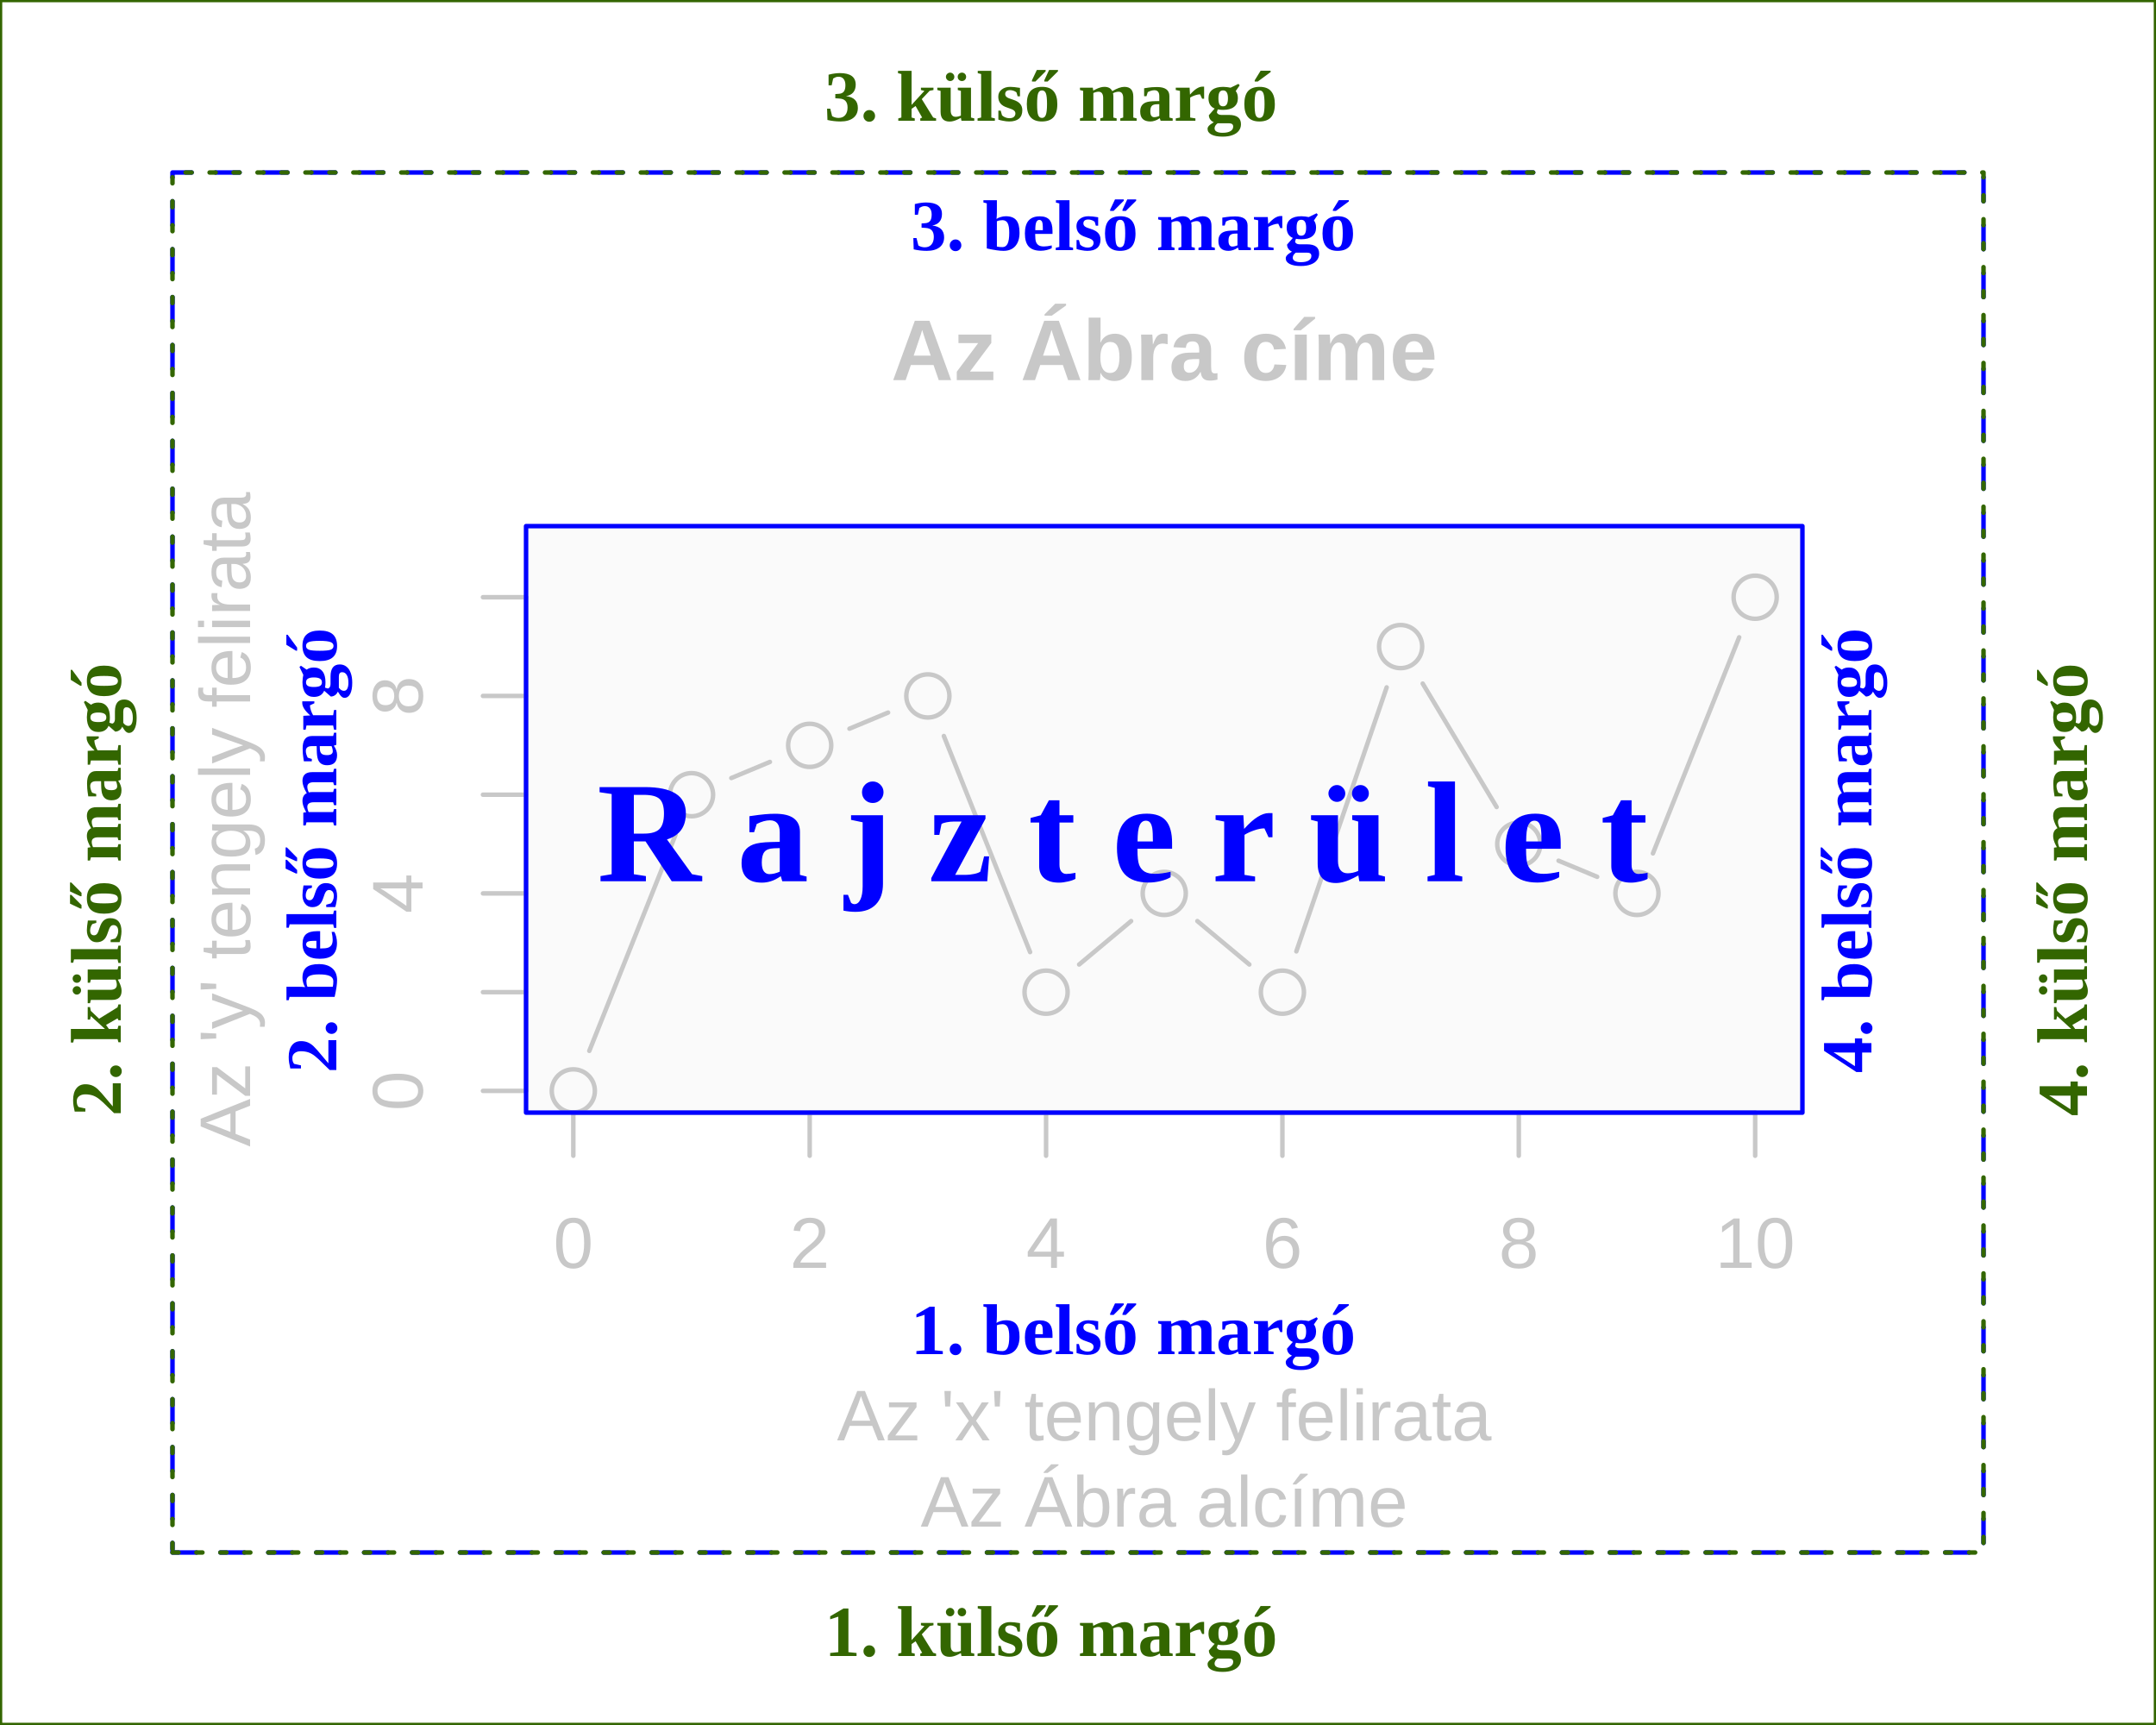
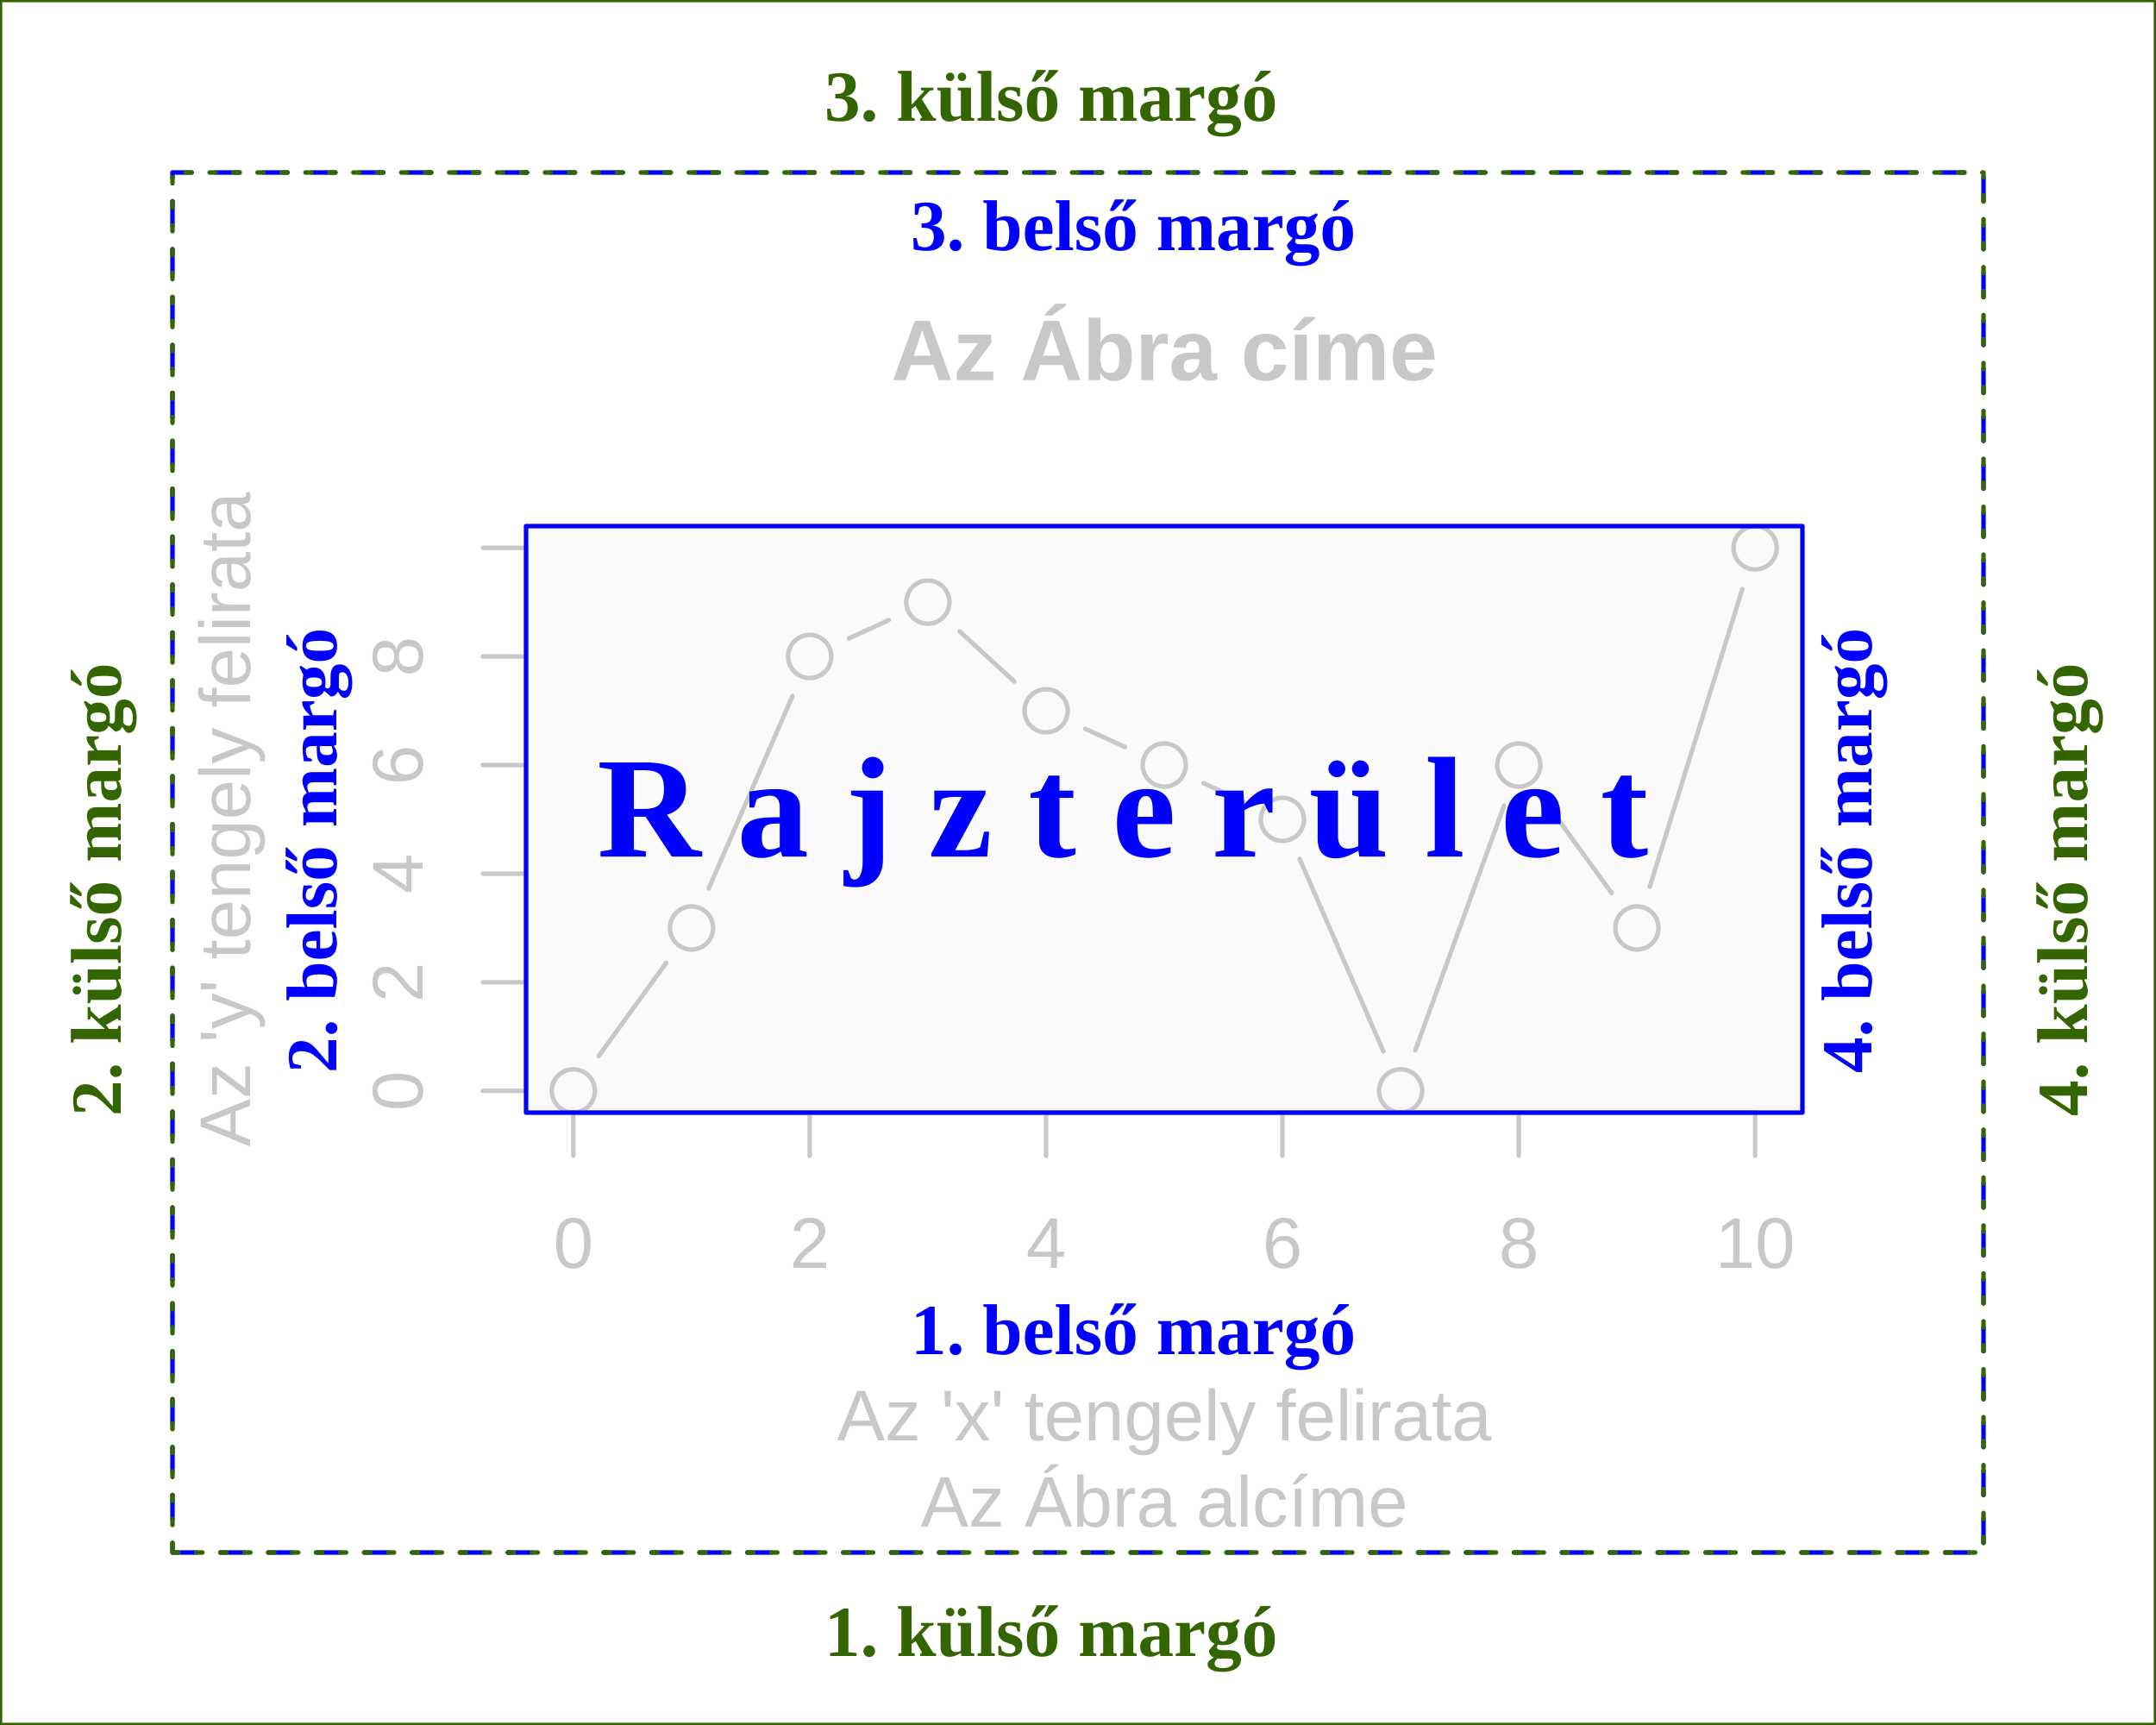
<svg xmlns="http://www.w3.org/2000/svg" viewBox="0 0 360.00 288.00">
  <defs>
    <style type="text/css">
    line, polyline, polygon, path, rect, circle {
      fill: none;
      stroke: #000000;
      stroke-linecap: round;
      stroke-linejoin: round;
      stroke-miterlimit: 10.00;
    }
  </style>
  </defs>
  <rect width="100%" height="100%" style="stroke: none; fill: #FFFFFF;" />
  <defs>
    <clipPath id="cpODcuODR8MzAwLjk2fDE4NS43Nnw4Ny44NA==">
      <rect x="87.84" y="87.84" width="213.12" height="97.92" />
    </clipPath>
  </defs>
-   <line x1="101.26" y1="177.52" x2="109.94" y2="170.26" style="stroke-width: 0.75; stroke: #C8C8C8;" clip-path="url(#cpODcuODR8MzAwLjk2fDE4NS43Nnw4Ny44NA==)" />
-   <line x1="122.11" y1="162.87" x2="128.56" y2="160.18" style="stroke-width: 0.75; stroke: #C8C8C8;" clip-path="url(#cpODcuODR8MzAwLjk2fDE4NS43Nnw4Ny44NA==)" />
-   <line x1="139.69" y1="151.78" x2="150.44" y2="138.31" style="stroke-width: 0.75; stroke: #C8C8C8;" clip-path="url(#cpODcuODR8MzAwLjk2fDE4NS43Nnw4Ny44NA==)" />
-   <line x1="161.58" y1="135.45" x2="168.02" y2="138.15" style="stroke-width: 0.75; stroke: #C8C8C8;" clip-path="url(#cpODcuODR8MzAwLjk2fDE4NS43Nnw4Ny44NA==)" />
-   <line x1="180.19" y1="136.31" x2="188.87" y2="129.05" style="stroke-width: 0.75; stroke: #C8C8C8;" clip-path="url(#cpODcuODR8MzAwLjk2fDE4NS43Nnw4Ny44NA==)" />
-   <line x1="201.04" y1="127.21" x2="207.49" y2="129.90" style="stroke-width: 0.75; stroke: #C8C8C8;" clip-path="url(#cpODcuODR8MzAwLjk2fDE4NS43Nnw4Ny44NA==)" />
-   <line x1="217.24" y1="126.18" x2="230.76" y2="97.96" style="stroke-width: 0.75; stroke: #C8C8C8;" clip-path="url(#cpODcuODR8MzAwLjk2fDE4NS43Nnw4Ny44NA==)" />
-   <line x1="237.56" y1="97.64" x2="249.90" y2="118.26" style="stroke-width: 0.75; stroke: #C8C8C8;" clip-path="url(#cpODcuODR8MzAwLjk2fDE4NS43Nnw4Ny44NA==)" />
-   <line x1="258.09" y1="130.06" x2="268.84" y2="143.54" style="stroke-width: 0.75; stroke: #C8C8C8;" clip-path="url(#cpODcuODR8MzAwLjk2fDE4NS43Nnw4Ny44NA==)" />
-   <line x1="276.00" y1="142.48" x2="290.40" y2="106.40" style="stroke-width: 0.75; stroke: #C8C8C8;" clip-path="url(#cpODcuODR8MzAwLjk2fDE4NS43Nnw4Ny44NA==)" />
+   <line x1="97.87" y1="175.26" x2="113.33" y2="125.54" style="stroke-width: 0.75; stroke: #C8C8C8;" clip-path="url(#cpODcuODR8MzAwLjk2fDE4NS43Nnw4Ny44NA==)" />
+   <line x1="122.01" y1="121.67" x2="128.66" y2="124.73" style="stroke-width: 0.75; stroke: #C8C8C8;" clip-path="url(#cpODcuODR8MzAwLjk2fDE4NS43Nnw4Ny44NA==)" />
+   <line x1="140.50" y1="132.61" x2="149.63" y2="140.99" style="stroke-width: 0.75; stroke: #C8C8C8;" clip-path="url(#cpODcuODR8MzAwLjk2fDE4NS43Nnw4Ny44NA==)" />
+   <line x1="159.16" y1="140.04" x2="170.44" y2="124.49" style="stroke-width: 0.75; stroke: #C8C8C8;" clip-path="url(#cpODcuODR8MzAwLjk2fDE4NS43Nnw4Ny44NA==)" />
+   <line x1="179.97" y1="123.54" x2="189.10" y2="131.93" style="stroke-width: 0.75; stroke: #C8C8C8;" clip-path="url(#cpODcuODR8MzAwLjk2fDE4NS43Nnw4Ny44NA==)" />
+   <line x1="198.63" y1="142.63" x2="209.91" y2="158.17" style="stroke-width: 0.75; stroke: #C8C8C8;" clip-path="url(#cpODcuODR8MzAwLjk2fDE4NS43Nnw4Ny44NA==)" />
+   <line x1="216.59" y1="157.23" x2="231.41" y2="116.37" style="stroke-width: 0.75; stroke: #C8C8C8;" clip-path="url(#cpODcuODR8MzAwLjk2fDE4NS43Nnw4Ny44NA==)" />
+   <line x1="239.17" y1="114.47" x2="248.30" y2="122.86" style="stroke-width: 0.75; stroke: #C8C8C8;" clip-path="url(#cpODcuODR8MzAwLjk2fDE4NS43Nnw4Ny44NA==)" />
+   <line x1="260.14" y1="130.74" x2="266.79" y2="133.79" style="stroke-width: 0.75; stroke: #C8C8C8;" clip-path="url(#cpODcuODR8MzAwLjk2fDE4NS43Nnw4Ny44NA==)" />
+   <line x1="276.21" y1="130.20" x2="290.19" y2="98.07" style="stroke-width: 0.75; stroke: #C8C8C8;" clip-path="url(#cpODcuODR8MzAwLjk2fDE4NS43Nnw4Ny44NA==)" />
  <circle cx="95.73" cy="182.13" r="2.70pt" style="stroke-width: 0.75; stroke: #C8C8C8;" clip-path="url(#cpODcuODR8MzAwLjk2fDE4NS43Nnw4Ny44NA==)" />
-   <circle cx="115.47" cy="165.65" r="2.70pt" style="stroke-width: 0.75; stroke: #C8C8C8;" clip-path="url(#cpODcuODR8MzAwLjk2fDE4NS43Nnw4Ny44NA==)" />
-   <circle cx="135.20" cy="157.41" r="2.70pt" style="stroke-width: 0.75; stroke: #C8C8C8;" clip-path="url(#cpODcuODR8MzAwLjk2fDE4NS43Nnw4Ny44NA==)" />
-   <circle cx="154.93" cy="132.68" r="2.70pt" style="stroke-width: 0.75; stroke: #C8C8C8;" clip-path="url(#cpODcuODR8MzAwLjk2fDE4NS43Nnw4Ny44NA==)" />
-   <circle cx="174.67" cy="140.92" r="2.70pt" style="stroke-width: 0.75; stroke: #C8C8C8;" clip-path="url(#cpODcuODR8MzAwLjk2fDE4NS43Nnw4Ny44NA==)" />
-   <circle cx="194.40" cy="124.44" r="2.70pt" style="stroke-width: 0.75; stroke: #C8C8C8;" clip-path="url(#cpODcuODR8MzAwLjk2fDE4NS43Nnw4Ny44NA==)" />
-   <circle cx="214.13" cy="132.68" r="2.70pt" style="stroke-width: 0.75; stroke: #C8C8C8;" clip-path="url(#cpODcuODR8MzAwLjk2fDE4NS43Nnw4Ny44NA==)" />
-   <circle cx="233.87" cy="91.47" r="2.70pt" style="stroke-width: 0.75; stroke: #C8C8C8;" clip-path="url(#cpODcuODR8MzAwLjk2fDE4NS43Nnw4Ny44NA==)" />
-   <circle cx="253.60" cy="124.44" r="2.70pt" style="stroke-width: 0.75; stroke: #C8C8C8;" clip-path="url(#cpODcuODR8MzAwLjk2fDE4NS43Nnw4Ny44NA==)" />
-   <circle cx="273.33" cy="149.16" r="2.70pt" style="stroke-width: 0.75; stroke: #C8C8C8;" clip-path="url(#cpODcuODR8MzAwLjk2fDE4NS43Nnw4Ny44NA==)" />
-   <circle cx="293.07" cy="99.71" r="2.70pt" style="stroke-width: 0.75; stroke: #C8C8C8;" clip-path="url(#cpODcuODR8MzAwLjk2fDE4NS43Nnw4Ny44NA==)" />
+   <circle cx="115.47" cy="118.67" r="2.70pt" style="stroke-width: 0.75; stroke: #C8C8C8;" clip-path="url(#cpODcuODR8MzAwLjk2fDE4NS43Nnw4Ny44NA==)" />
+   <circle cx="135.20" cy="127.73" r="2.70pt" style="stroke-width: 0.75; stroke: #C8C8C8;" clip-path="url(#cpODcuODR8MzAwLjk2fDE4NS43Nnw4Ny44NA==)" />
+   <circle cx="154.93" cy="145.87" r="2.70pt" style="stroke-width: 0.75; stroke: #C8C8C8;" clip-path="url(#cpODcuODR8MzAwLjk2fDE4NS43Nnw4Ny44NA==)" />
+   <circle cx="174.67" cy="118.67" r="2.70pt" style="stroke-width: 0.75; stroke: #C8C8C8;" clip-path="url(#cpODcuODR8MzAwLjk2fDE4NS43Nnw4Ny44NA==)" />
+   <circle cx="194.40" cy="136.80" r="2.70pt" style="stroke-width: 0.75; stroke: #C8C8C8;" clip-path="url(#cpODcuODR8MzAwLjk2fDE4NS43Nnw4Ny44NA==)" />
+   <circle cx="214.13" cy="164.00" r="2.70pt" style="stroke-width: 0.75; stroke: #C8C8C8;" clip-path="url(#cpODcuODR8MzAwLjk2fDE4NS43Nnw4Ny44NA==)" />
+   <circle cx="233.87" cy="109.60" r="2.70pt" style="stroke-width: 0.75; stroke: #C8C8C8;" clip-path="url(#cpODcuODR8MzAwLjk2fDE4NS43Nnw4Ny44NA==)" />
+   <circle cx="253.60" cy="127.73" r="2.70pt" style="stroke-width: 0.75; stroke: #C8C8C8;" clip-path="url(#cpODcuODR8MzAwLjk2fDE4NS43Nnw4Ny44NA==)" />
+   <circle cx="273.33" cy="136.80" r="2.70pt" style="stroke-width: 0.75; stroke: #C8C8C8;" clip-path="url(#cpODcuODR8MzAwLjk2fDE4NS43Nnw4Ny44NA==)" />
+   <circle cx="293.07" cy="91.47" r="2.70pt" style="stroke-width: 0.75; stroke: #C8C8C8;" clip-path="url(#cpODcuODR8MzAwLjk2fDE4NS43Nnw4Ny44NA==)" />
  <defs>
    <clipPath id="cpMjguODB8MzMxLjIwfDI1OS4yMHwyOC44MA==">
      <rect x="28.80" y="28.80" width="302.40" height="230.40" />
    </clipPath>
  </defs>
  <g clip-path="url(#cpMjguODB8MzMxLjIwfDI1OS4yMHwyOC44MA==)">
    <text x="148.78" y="63.47" style="font-size: 14.40px; font-weight: bold; fill: #C8C8C8; font-family: Arial;" textLength="91.23px" lengthAdjust="spacingAndGlyphs">Az Ábra címe</text>
  </g>
  <g clip-path="url(#cpMjguODB8MzMxLjIwfDI1OS4yMHwyOC44MA==)">
    <text x="153.72" y="254.88" style="font-size: 12.00px; fill: #C8C8C8; font-family: Arial;" textLength="81.36px" lengthAdjust="spacingAndGlyphs">Az Ábra alcíme</text>
  </g>
  <g clip-path="url(#cpMjguODB8MzMxLjIwfDI1OS4yMHwyOC44MA==)">
    <text x="139.75" y="240.48" style="font-size: 12.00px; fill: #C8C8C8; font-family: Arial;" textLength="109.30px" lengthAdjust="spacingAndGlyphs">Az 'x' tengely felirata</text>
  </g>
  <g clip-path="url(#cpMjguODB8MzMxLjIwfDI1OS4yMHwyOC44MA==)">
    <text transform="translate(41.76,191.45) rotate(-90)" style="font-size: 12.00px; fill: #C8C8C8; font-family: Arial;" textLength="109.30px" lengthAdjust="spacingAndGlyphs">Az 'y' tengely felirata</text>
  </g>
  <defs>
    <clipPath id="cpODcuODR8MzAwLjk2fDE4NS43Nnw4Ny44NA==">
      <rect x="87.84" y="87.84" width="213.12" height="97.92" />
    </clipPath>
  </defs>
-   <rect x="-101.60" y="-724.53" width="2368.00" height="989.09" style="stroke-width: 0.75; fill: #FAFAFA;" clip-path="url(#cpODcuODR8MzAwLjk2fDE4NS43Nnw4Ny44NA==)" />
-   <line x1="98.40" y1="175.45" x2="112.80" y2="139.37" style="stroke-width: 0.75; stroke: #C8C8C8;" clip-path="url(#cpODcuODR8MzAwLjk2fDE4NS43Nnw4Ny44NA==)" />
-   <line x1="122.11" y1="129.90" x2="128.56" y2="127.21" style="stroke-width: 0.75; stroke: #C8C8C8;" clip-path="url(#cpODcuODR8MzAwLjk2fDE4NS43Nnw4Ny44NA==)" />
-   <line x1="141.84" y1="121.66" x2="148.29" y2="118.97" style="stroke-width: 0.75; stroke: #C8C8C8;" clip-path="url(#cpODcuODR8MzAwLjk2fDE4NS43Nnw4Ny44NA==)" />
-   <line x1="157.60" y1="122.88" x2="172.00" y2="158.96" style="stroke-width: 0.75; stroke: #C8C8C8;" clip-path="url(#cpODcuODR8MzAwLjk2fDE4NS43Nnw4Ny44NA==)" />
-   <line x1="180.19" y1="161.03" x2="188.87" y2="153.78" style="stroke-width: 0.75; stroke: #C8C8C8;" clip-path="url(#cpODcuODR8MzAwLjk2fDE4NS43Nnw4Ny44NA==)" />
-   <line x1="199.93" y1="153.78" x2="208.61" y2="161.03" style="stroke-width: 0.75; stroke: #C8C8C8;" clip-path="url(#cpODcuODR8MzAwLjk2fDE4NS43Nnw4Ny44NA==)" />
-   <line x1="216.46" y1="158.84" x2="231.54" y2="114.76" style="stroke-width: 0.75; stroke: #C8C8C8;" clip-path="url(#cpODcuODR8MzAwLjk2fDE4NS43Nnw4Ny44NA==)" />
-   <line x1="237.56" y1="114.13" x2="249.90" y2="134.74" style="stroke-width: 0.75; stroke: #C8C8C8;" clip-path="url(#cpODcuODR8MzAwLjk2fDE4NS43Nnw4Ny44NA==)" />
-   <line x1="260.24" y1="143.70" x2="266.69" y2="146.39" style="stroke-width: 0.75; stroke: #C8C8C8;" clip-path="url(#cpODcuODR8MzAwLjk2fDE4NS43Nnw4Ny44NA==)" />
-   <line x1="276.00" y1="142.48" x2="290.40" y2="106.40" style="stroke-width: 0.75; stroke: #C8C8C8;" clip-path="url(#cpODcuODR8MzAwLjk2fDE4NS43Nnw4Ny44NA==)" />
+   <rect x="-101.60" y="-815.20" width="2368.00" height="1088.00" style="stroke-width: 0.75; fill: #FAFAFA;" clip-path="url(#cpODcuODR8MzAwLjk2fDE4NS43Nnw4Ny44NA==)" />
+   <line x1="99.96" y1="176.31" x2="111.24" y2="160.76" style="stroke-width: 0.75; stroke: #C8C8C8;" clip-path="url(#cpODcuODR8MzAwLjk2fDE4NS43Nnw4Ny44NA==)" />
+   <line x1="118.34" y1="148.33" x2="132.33" y2="116.20" style="stroke-width: 0.75; stroke: #C8C8C8;" clip-path="url(#cpODcuODR8MzAwLjk2fDE4NS43Nnw4Ny44NA==)" />
+   <line x1="141.74" y1="106.59" x2="148.39" y2="103.54" style="stroke-width: 0.75; stroke: #C8C8C8;" clip-path="url(#cpODcuODR8MzAwLjk2fDE4NS43Nnw4Ny44NA==)" />
+   <line x1="160.23" y1="105.41" x2="169.37" y2="113.79" style="stroke-width: 0.75; stroke: #C8C8C8;" clip-path="url(#cpODcuODR8MzAwLjk2fDE4NS43Nnw4Ny44NA==)" />
+   <line x1="181.21" y1="121.67" x2="187.86" y2="124.73" style="stroke-width: 0.75; stroke: #C8C8C8;" clip-path="url(#cpODcuODR8MzAwLjk2fDE4NS43Nnw4Ny44NA==)" />
+   <line x1="200.94" y1="130.74" x2="207.59" y2="133.79" style="stroke-width: 0.75; stroke: #C8C8C8;" clip-path="url(#cpODcuODR8MzAwLjk2fDE4NS43Nnw4Ny44NA==)" />
+   <line x1="217.01" y1="143.40" x2="230.99" y2="175.53" style="stroke-width: 0.75; stroke: #C8C8C8;" clip-path="url(#cpODcuODR8MzAwLjk2fDE4NS43Nnw4Ny44NA==)" />
+   <line x1="236.32" y1="175.36" x2="251.14" y2="134.50" style="stroke-width: 0.75; stroke: #C8C8C8;" clip-path="url(#cpODcuODR8MzAwLjk2fDE4NS43Nnw4Ny44NA==)" />
+   <line x1="257.83" y1="133.56" x2="269.11" y2="149.11" style="stroke-width: 0.75; stroke: #C8C8C8;" clip-path="url(#cpODcuODR8MzAwLjk2fDE4NS43Nnw4Ny44NA==)" />
+   <line x1="275.47" y1="148.06" x2="290.93" y2="98.34" style="stroke-width: 0.75; stroke: #C8C8C8;" clip-path="url(#cpODcuODR8MzAwLjk2fDE4NS43Nnw4Ny44NA==)" />
  <circle cx="95.73" cy="182.13" r="2.70pt" style="stroke-width: 0.75; stroke: #C8C8C8;" clip-path="url(#cpODcuODR8MzAwLjk2fDE4NS43Nnw4Ny44NA==)" />
-   <circle cx="115.47" cy="132.68" r="2.70pt" style="stroke-width: 0.75; stroke: #C8C8C8;" clip-path="url(#cpODcuODR8MzAwLjk2fDE4NS43Nnw4Ny44NA==)" />
-   <circle cx="135.20" cy="124.44" r="2.70pt" style="stroke-width: 0.75; stroke: #C8C8C8;" clip-path="url(#cpODcuODR8MzAwLjk2fDE4NS43Nnw4Ny44NA==)" />
-   <circle cx="154.93" cy="116.19" r="2.70pt" style="stroke-width: 0.75; stroke: #C8C8C8;" clip-path="url(#cpODcuODR8MzAwLjk2fDE4NS43Nnw4Ny44NA==)" />
-   <circle cx="174.67" cy="165.65" r="2.70pt" style="stroke-width: 0.75; stroke: #C8C8C8;" clip-path="url(#cpODcuODR8MzAwLjk2fDE4NS43Nnw4Ny44NA==)" />
-   <circle cx="194.40" cy="149.16" r="2.70pt" style="stroke-width: 0.75; stroke: #C8C8C8;" clip-path="url(#cpODcuODR8MzAwLjk2fDE4NS43Nnw4Ny44NA==)" />
-   <circle cx="214.13" cy="165.65" r="2.70pt" style="stroke-width: 0.75; stroke: #C8C8C8;" clip-path="url(#cpODcuODR8MzAwLjk2fDE4NS43Nnw4Ny44NA==)" />
-   <circle cx="233.87" cy="107.95" r="2.70pt" style="stroke-width: 0.75; stroke: #C8C8C8;" clip-path="url(#cpODcuODR8MzAwLjk2fDE4NS43Nnw4Ny44NA==)" />
-   <circle cx="253.60" cy="140.92" r="2.70pt" style="stroke-width: 0.75; stroke: #C8C8C8;" clip-path="url(#cpODcuODR8MzAwLjk2fDE4NS43Nnw4Ny44NA==)" />
-   <circle cx="273.33" cy="149.16" r="2.70pt" style="stroke-width: 0.75; stroke: #C8C8C8;" clip-path="url(#cpODcuODR8MzAwLjk2fDE4NS43Nnw4Ny44NA==)" />
-   <circle cx="293.07" cy="99.71" r="2.70pt" style="stroke-width: 0.75; stroke: #C8C8C8;" clip-path="url(#cpODcuODR8MzAwLjk2fDE4NS43Nnw4Ny44NA==)" />
+   <circle cx="115.47" cy="154.93" r="2.70pt" style="stroke-width: 0.75; stroke: #C8C8C8;" clip-path="url(#cpODcuODR8MzAwLjk2fDE4NS43Nnw4Ny44NA==)" />
+   <circle cx="135.20" cy="109.60" r="2.70pt" style="stroke-width: 0.75; stroke: #C8C8C8;" clip-path="url(#cpODcuODR8MzAwLjk2fDE4NS43Nnw4Ny44NA==)" />
+   <circle cx="154.93" cy="100.53" r="2.70pt" style="stroke-width: 0.75; stroke: #C8C8C8;" clip-path="url(#cpODcuODR8MzAwLjk2fDE4NS43Nnw4Ny44NA==)" />
+   <circle cx="174.67" cy="118.67" r="2.70pt" style="stroke-width: 0.75; stroke: #C8C8C8;" clip-path="url(#cpODcuODR8MzAwLjk2fDE4NS43Nnw4Ny44NA==)" />
+   <circle cx="194.40" cy="127.73" r="2.70pt" style="stroke-width: 0.75; stroke: #C8C8C8;" clip-path="url(#cpODcuODR8MzAwLjk2fDE4NS43Nnw4Ny44NA==)" />
+   <circle cx="214.13" cy="136.80" r="2.70pt" style="stroke-width: 0.75; stroke: #C8C8C8;" clip-path="url(#cpODcuODR8MzAwLjk2fDE4NS43Nnw4Ny44NA==)" />
+   <circle cx="233.87" cy="182.13" r="2.70pt" style="stroke-width: 0.75; stroke: #C8C8C8;" clip-path="url(#cpODcuODR8MzAwLjk2fDE4NS43Nnw4Ny44NA==)" />
+   <circle cx="253.60" cy="127.73" r="2.70pt" style="stroke-width: 0.75; stroke: #C8C8C8;" clip-path="url(#cpODcuODR8MzAwLjk2fDE4NS43Nnw4Ny44NA==)" />
+   <circle cx="273.33" cy="154.93" r="2.70pt" style="stroke-width: 0.75; stroke: #C8C8C8;" clip-path="url(#cpODcuODR8MzAwLjk2fDE4NS43Nnw4Ny44NA==)" />
+   <circle cx="293.07" cy="91.47" r="2.70pt" style="stroke-width: 0.75; stroke: #C8C8C8;" clip-path="url(#cpODcuODR8MzAwLjk2fDE4NS43Nnw4Ny44NA==)" />
  <defs>
    <clipPath id="cpMC4wMHwzNjAuMDB8Mjg4LjAwfDAuMDA=">
      <rect x="0.00" y="0.00" width="360.00" height="288.00" />
    </clipPath>
  </defs>
  <line x1="95.73" y1="185.76" x2="293.07" y2="185.76" style="stroke-width: 0.75; stroke: #C8C8C8;" clip-path="url(#cpMC4wMHwzNjAuMDB8Mjg4LjAwfDAuMDA=)" />
  <line x1="95.73" y1="185.76" x2="95.73" y2="192.96" style="stroke-width: 0.75; stroke: #C8C8C8;" clip-path="url(#cpMC4wMHwzNjAuMDB8Mjg4LjAwfDAuMDA=)" />
  <line x1="135.20" y1="185.76" x2="135.20" y2="192.96" style="stroke-width: 0.75; stroke: #C8C8C8;" clip-path="url(#cpMC4wMHwzNjAuMDB8Mjg4LjAwfDAuMDA=)" />
  <line x1="174.67" y1="185.76" x2="174.67" y2="192.96" style="stroke-width: 0.75; stroke: #C8C8C8;" clip-path="url(#cpMC4wMHwzNjAuMDB8Mjg4LjAwfDAuMDA=)" />
  <line x1="214.13" y1="185.76" x2="214.13" y2="192.96" style="stroke-width: 0.75; stroke: #C8C8C8;" clip-path="url(#cpMC4wMHwzNjAuMDB8Mjg4LjAwfDAuMDA=)" />
  <line x1="253.60" y1="185.76" x2="253.60" y2="192.96" style="stroke-width: 0.75; stroke: #C8C8C8;" clip-path="url(#cpMC4wMHwzNjAuMDB8Mjg4LjAwfDAuMDA=)" />
  <line x1="293.07" y1="185.76" x2="293.07" y2="192.96" style="stroke-width: 0.75; stroke: #C8C8C8;" clip-path="url(#cpMC4wMHwzNjAuMDB8Mjg4LjAwfDAuMDA=)" />
  <g clip-path="url(#cpMC4wMHwzNjAuMDB8Mjg4LjAwfDAuMDA=)">
    <text x="92.40" y="211.68" style="font-size: 12.00px; fill: #C8C8C8; font-family: Arial;" textLength="6.67px" lengthAdjust="spacingAndGlyphs">0</text>
  </g>
  <g clip-path="url(#cpMC4wMHwzNjAuMDB8Mjg4LjAwfDAuMDA=)">
    <text x="131.86" y="211.68" style="font-size: 12.00px; fill: #C8C8C8; font-family: Arial;" textLength="6.67px" lengthAdjust="spacingAndGlyphs">2</text>
  </g>
  <g clip-path="url(#cpMC4wMHwzNjAuMDB8Mjg4LjAwfDAuMDA=)">
    <text x="171.33" y="211.68" style="font-size: 12.00px; fill: #C8C8C8; font-family: Arial;" textLength="6.67px" lengthAdjust="spacingAndGlyphs">4</text>
  </g>
  <g clip-path="url(#cpMC4wMHwzNjAuMDB8Mjg4LjAwfDAuMDA=)">
    <text x="210.80" y="211.68" style="font-size: 12.00px; fill: #C8C8C8; font-family: Arial;" textLength="6.67px" lengthAdjust="spacingAndGlyphs">6</text>
  </g>
  <g clip-path="url(#cpMC4wMHwzNjAuMDB8Mjg4LjAwfDAuMDA=)">
    <text x="250.26" y="211.68" style="font-size: 12.00px; fill: #C8C8C8; font-family: Arial;" textLength="6.67px" lengthAdjust="spacingAndGlyphs">8</text>
  </g>
  <g clip-path="url(#cpMC4wMHwzNjAuMDB8Mjg4LjAwfDAuMDA=)">
    <text x="286.39" y="211.68" style="font-size: 12.00px; fill: #C8C8C8; font-family: Arial;" textLength="13.35px" lengthAdjust="spacingAndGlyphs">10</text>
  </g>
-   <line x1="87.84" y1="182.13" x2="87.84" y2="99.71" style="stroke-width: 0.75; stroke: #C8C8C8;" clip-path="url(#cpMC4wMHwzNjAuMDB8Mjg4LjAwfDAuMDA=)" />
+   <line x1="87.84" y1="182.13" x2="87.84" y2="91.47" style="stroke-width: 0.75; stroke: #C8C8C8;" clip-path="url(#cpMC4wMHwzNjAuMDB8Mjg4LjAwfDAuMDA=)" />
  <line x1="87.84" y1="182.13" x2="80.64" y2="182.13" style="stroke-width: 0.75; stroke: #C8C8C8;" clip-path="url(#cpMC4wMHwzNjAuMDB8Mjg4LjAwfDAuMDA=)" />
-   <line x1="87.84" y1="165.65" x2="80.64" y2="165.65" style="stroke-width: 0.75; stroke: #C8C8C8;" clip-path="url(#cpMC4wMHwzNjAuMDB8Mjg4LjAwfDAuMDA=)" />
-   <line x1="87.84" y1="149.16" x2="80.64" y2="149.16" style="stroke-width: 0.75; stroke: #C8C8C8;" clip-path="url(#cpMC4wMHwzNjAuMDB8Mjg4LjAwfDAuMDA=)" />
-   <line x1="87.84" y1="132.68" x2="80.64" y2="132.68" style="stroke-width: 0.75; stroke: #C8C8C8;" clip-path="url(#cpMC4wMHwzNjAuMDB8Mjg4LjAwfDAuMDA=)" />
-   <line x1="87.84" y1="116.19" x2="80.64" y2="116.19" style="stroke-width: 0.75; stroke: #C8C8C8;" clip-path="url(#cpMC4wMHwzNjAuMDB8Mjg4LjAwfDAuMDA=)" />
-   <line x1="87.84" y1="99.71" x2="80.64" y2="99.71" style="stroke-width: 0.75; stroke: #C8C8C8;" clip-path="url(#cpMC4wMHwzNjAuMDB8Mjg4LjAwfDAuMDA=)" />
+   <line x1="87.84" y1="164.00" x2="80.64" y2="164.00" style="stroke-width: 0.75; stroke: #C8C8C8;" clip-path="url(#cpMC4wMHwzNjAuMDB8Mjg4LjAwfDAuMDA=)" />
+   <line x1="87.84" y1="145.87" x2="80.64" y2="145.87" style="stroke-width: 0.75; stroke: #C8C8C8;" clip-path="url(#cpMC4wMHwzNjAuMDB8Mjg4LjAwfDAuMDA=)" />
+   <line x1="87.84" y1="127.73" x2="80.64" y2="127.73" style="stroke-width: 0.75; stroke: #C8C8C8;" clip-path="url(#cpMC4wMHwzNjAuMDB8Mjg4LjAwfDAuMDA=)" />
+   <line x1="87.84" y1="109.60" x2="80.64" y2="109.60" style="stroke-width: 0.75; stroke: #C8C8C8;" clip-path="url(#cpMC4wMHwzNjAuMDB8Mjg4LjAwfDAuMDA=)" />
+   <line x1="87.84" y1="91.47" x2="80.64" y2="91.47" style="stroke-width: 0.75; stroke: #C8C8C8;" clip-path="url(#cpMC4wMHwzNjAuMDB8Mjg4LjAwfDAuMDA=)" />
  <g clip-path="url(#cpMC4wMHwzNjAuMDB8Mjg4LjAwfDAuMDA=)">
    <text transform="translate(70.56,185.47) rotate(-90)" style="font-size: 12.00px; fill: #C8C8C8; font-family: Arial;" textLength="6.67px" lengthAdjust="spacingAndGlyphs">0</text>
  </g>
  <g clip-path="url(#cpMC4wMHwzNjAuMDB8Mjg4LjAwfDAuMDA=)">
-     <text transform="translate(70.56,152.50) rotate(-90)" style="font-size: 12.00px; fill: #C8C8C8; font-family: Arial;" textLength="6.67px" lengthAdjust="spacingAndGlyphs">4</text>
+     <text transform="translate(70.56,167.34) rotate(-90)" style="font-size: 12.00px; fill: #C8C8C8; font-family: Arial;" textLength="6.67px" lengthAdjust="spacingAndGlyphs">2</text>
  </g>
  <g clip-path="url(#cpMC4wMHwzNjAuMDB8Mjg4LjAwfDAuMDA=)">
-     <text transform="translate(70.56,119.53) rotate(-90)" style="font-size: 12.00px; fill: #C8C8C8; font-family: Arial;" textLength="6.67px" lengthAdjust="spacingAndGlyphs">8</text>
+     <text transform="translate(70.56,149.20) rotate(-90)" style="font-size: 12.00px; fill: #C8C8C8; font-family: Arial;" textLength="6.67px" lengthAdjust="spacingAndGlyphs">4</text>
+   </g>
+   <g clip-path="url(#cpMC4wMHwzNjAuMDB8Mjg4LjAwfDAuMDA=)">
+     <text transform="translate(70.56,131.07) rotate(-90)" style="font-size: 12.00px; fill: #C8C8C8; font-family: Arial;" textLength="6.67px" lengthAdjust="spacingAndGlyphs">6</text>
+   </g>
+   <g clip-path="url(#cpMC4wMHwzNjAuMDB8Mjg4LjAwfDAuMDA=)">
+     <text transform="translate(70.56,112.94) rotate(-90)" style="font-size: 12.00px; fill: #C8C8C8; font-family: Arial;" textLength="6.67px" lengthAdjust="spacingAndGlyphs">8</text>
  </g>
  <defs>
    <clipPath id="cpODcuODR8MzAwLjk2fDE4NS43Nnw4Ny44NA==">
      <rect x="87.84" y="87.84" width="213.12" height="97.92" />
    </clipPath>
  </defs>
  <g clip-path="url(#cpODcuODR8MzAwLjk2fDE4NS43Nnw4Ny44NA==)">
-     <text x="99.71" y="147.13" style="font-size: 24.00px; font-weight: bold; fill: #0000FF; font-family: font.trebuchet;" textLength="189.38px" lengthAdjust="spacingAndGlyphs">R a j z t e r ü l e t</text>
+     <text x="99.71" y="143.01" style="font-size: 24.00px; font-weight: bold; fill: #0000FF; font-family: font.trebuchet;" textLength="189.38px" lengthAdjust="spacingAndGlyphs">R a j z t e r ü l e t</text>
  </g>
  <defs>
    <clipPath id="cpMC4wMHwzNjAuMDB8Mjg4LjAwfDAuMDA=">
      <rect x="0.00" y="0.00" width="360.00" height="288.00" />
    </clipPath>
  </defs>
  <g clip-path="url(#cpMC4wMHwzNjAuMDB8Mjg4LjAwfDAuMDA=)">
    <text x="152.05" y="226.08" style="font-size: 12.00px; font-weight: bold; fill: #0000FF; font-family: font.trebuchet;" textLength="84.69px" lengthAdjust="spacingAndGlyphs">1. belső margó</text>
  </g>
  <g clip-path="url(#cpMC4wMHwzNjAuMDB8Mjg4LjAwfDAuMDA=)">
    <text transform="translate(56.16,179.15) rotate(-90)" style="font-size: 12.00px; font-weight: bold; fill: #0000FF; font-family: font.trebuchet;" textLength="84.69px" lengthAdjust="spacingAndGlyphs">2. belső margó</text>
  </g>
  <g clip-path="url(#cpMC4wMHwzNjAuMDB8Mjg4LjAwfDAuMDA=)">
    <text x="152.05" y="41.76" style="font-size: 12.00px; font-weight: bold; fill: #0000FF; font-family: font.trebuchet;" textLength="84.69px" lengthAdjust="spacingAndGlyphs">3. belső margó</text>
  </g>
  <g clip-path="url(#cpMC4wMHwzNjAuMDB8Mjg4LjAwfDAuMDA=)">
    <text transform="translate(312.48,179.15) rotate(-90)" style="font-size: 12.00px; font-weight: bold; fill: #0000FF; font-family: font.trebuchet;" textLength="84.69px" lengthAdjust="spacingAndGlyphs">4. belső margó</text>
  </g>
  <polyline points="87.84,185.76 300.96,185.76 300.96,87.84 87.84,87.84 87.84,185.76 " style="stroke-width: 0.75; stroke: #0000FF;" clip-path="url(#cpMC4wMHwzNjAuMDB8Mjg4LjAwfDAuMDA=)" />
  <polyline points="28.80,259.20 331.20,259.20 331.20,28.80 28.80,28.80 28.80,259.20 " style="stroke-width: 0.75; stroke: #0000FF; stroke-dasharray: 4.00,4.00;" clip-path="url(#cpMC4wMHwzNjAuMDB8Mjg4LjAwfDAuMDA=)" />
  <polyline points="28.80,259.20 331.20,259.20 331.20,28.80 28.80,28.80 28.80,259.20 " style="stroke-width: 0.75; stroke: #336600; stroke-dasharray: 1.00,3.00;" clip-path="url(#cpMC4wMHwzNjAuMDB8Mjg4LjAwfDAuMDA=)" />
  <g clip-path="url(#cpMC4wMHwzNjAuMDB8Mjg4LjAwfDAuMDA=)">
    <text x="137.65" y="276.48" style="font-size: 12.00px; font-weight: bold; fill: #336600; font-family: font.trebuchet;" textLength="84.69px" lengthAdjust="spacingAndGlyphs">1. külső margó</text>
  </g>
  <g clip-path="url(#cpMC4wMHwzNjAuMDB8Mjg4LjAwfDAuMDA=)">
    <text transform="translate(20.16,186.35) rotate(-90)" style="font-size: 12.00px; font-weight: bold; fill: #336600; font-family: font.trebuchet;" textLength="84.69px" lengthAdjust="spacingAndGlyphs">2. külső margó</text>
  </g>
  <g clip-path="url(#cpMC4wMHwzNjAuMDB8Mjg4LjAwfDAuMDA=)">
    <text x="137.65" y="20.16" style="font-size: 12.00px; font-weight: bold; fill: #336600; font-family: font.trebuchet;" textLength="84.69px" lengthAdjust="spacingAndGlyphs">3. külső margó</text>
  </g>
  <g clip-path="url(#cpMC4wMHwzNjAuMDB8Mjg4LjAwfDAuMDA=)">
    <text transform="translate(348.48,186.35) rotate(-90)" style="font-size: 12.00px; font-weight: bold; fill: #336600; font-family: font.trebuchet;" textLength="84.69px" lengthAdjust="spacingAndGlyphs">4. külső margó</text>
  </g>
  <polyline points="0.00,288.00 360.00,288.00 360.00,0.00 0.00,0.00 0.00,288.00 " style="stroke-width: 0.75; stroke: #336600;" clip-path="url(#cpMC4wMHwzNjAuMDB8Mjg4LjAwfDAuMDA=)" />
</svg>
